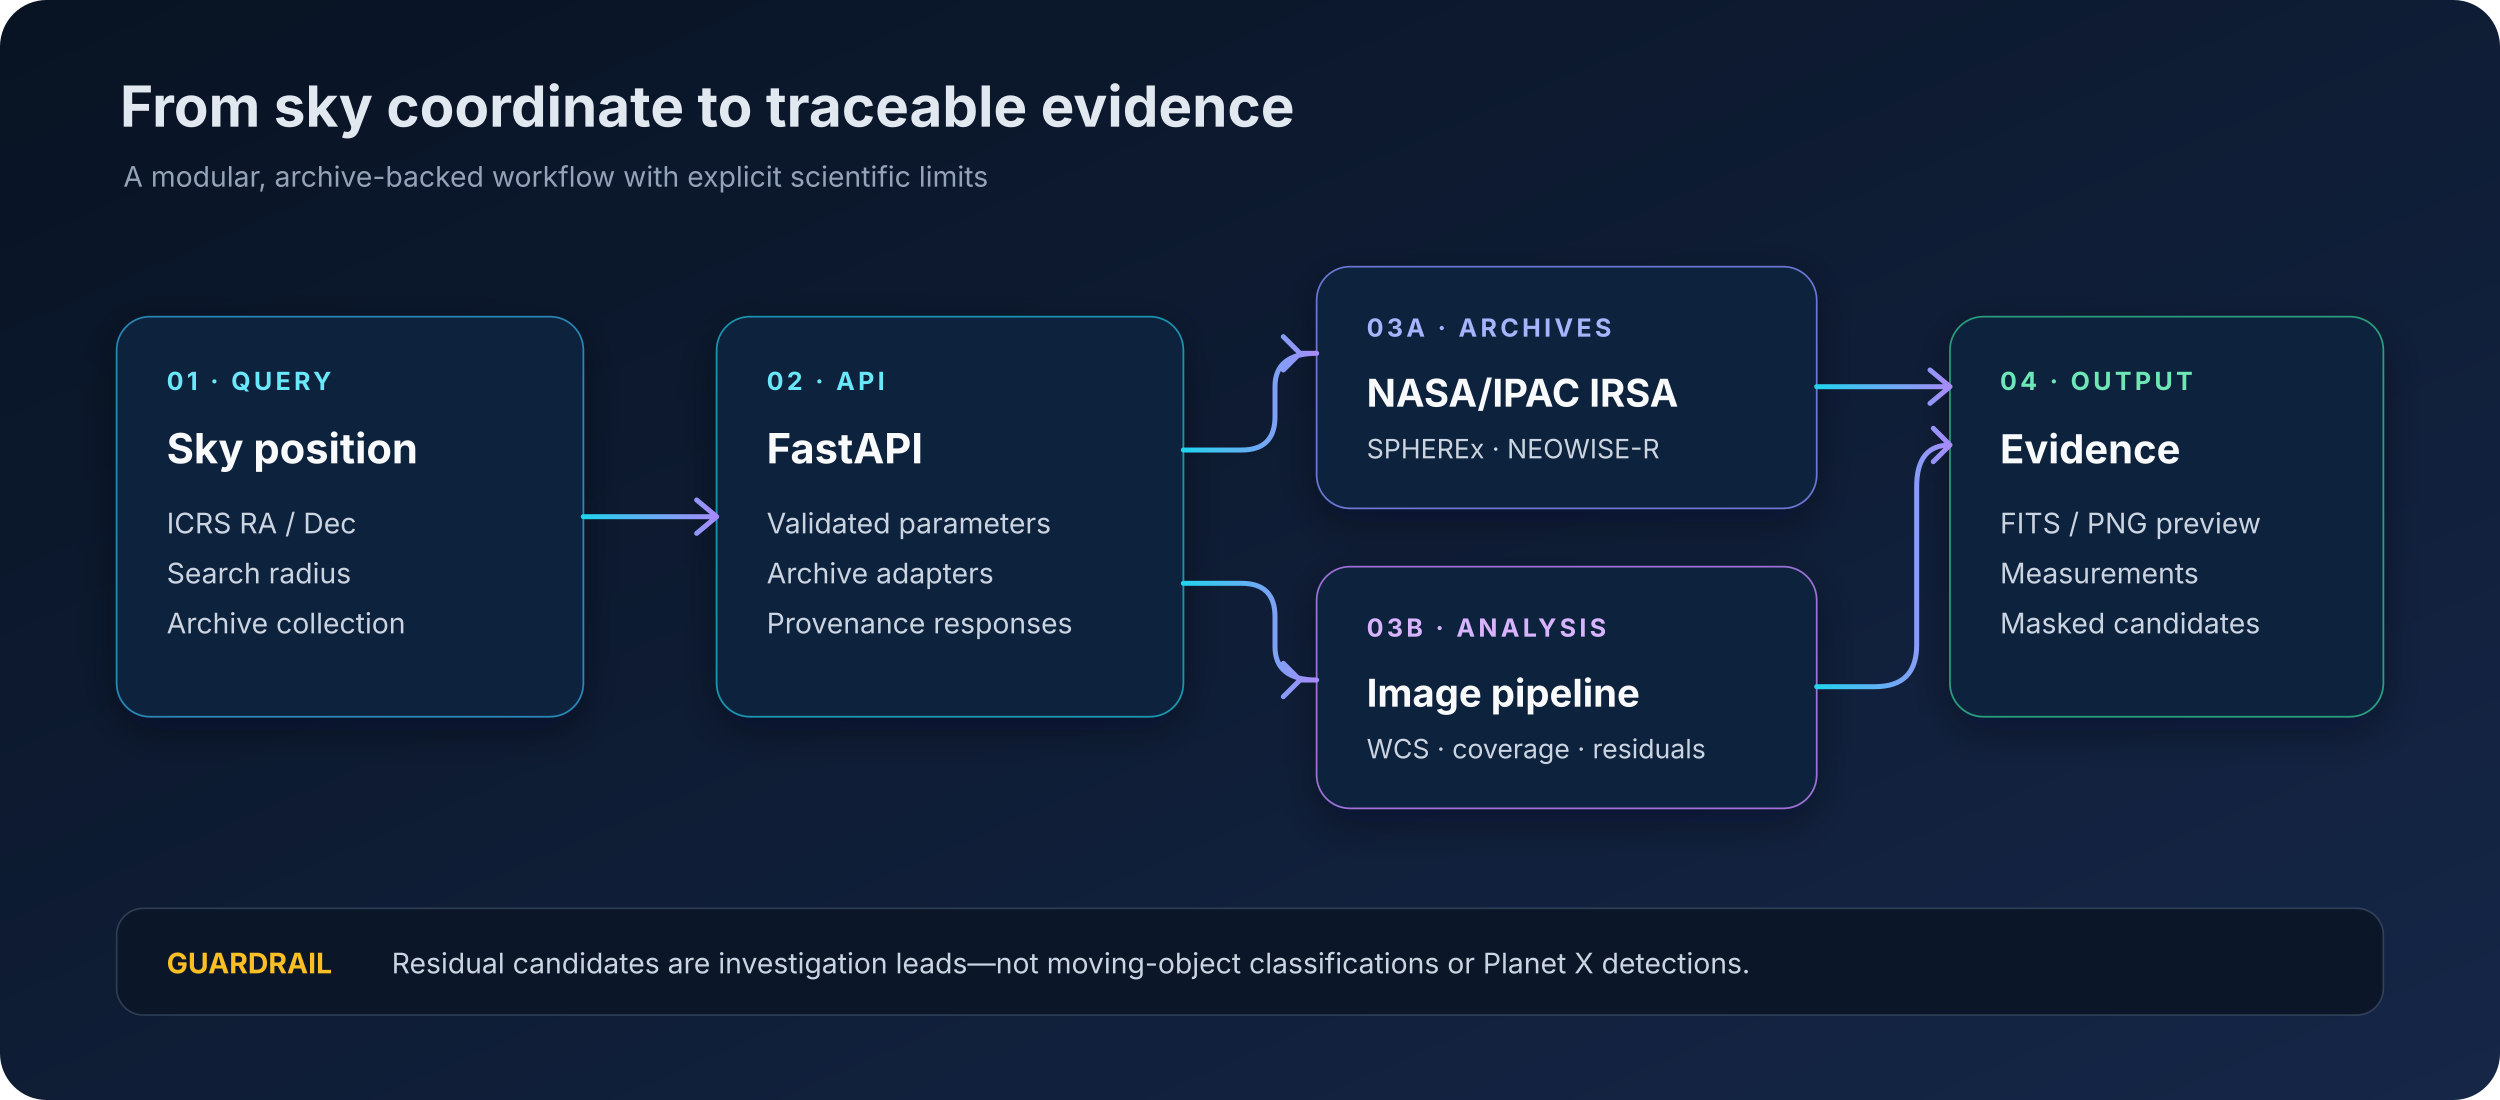
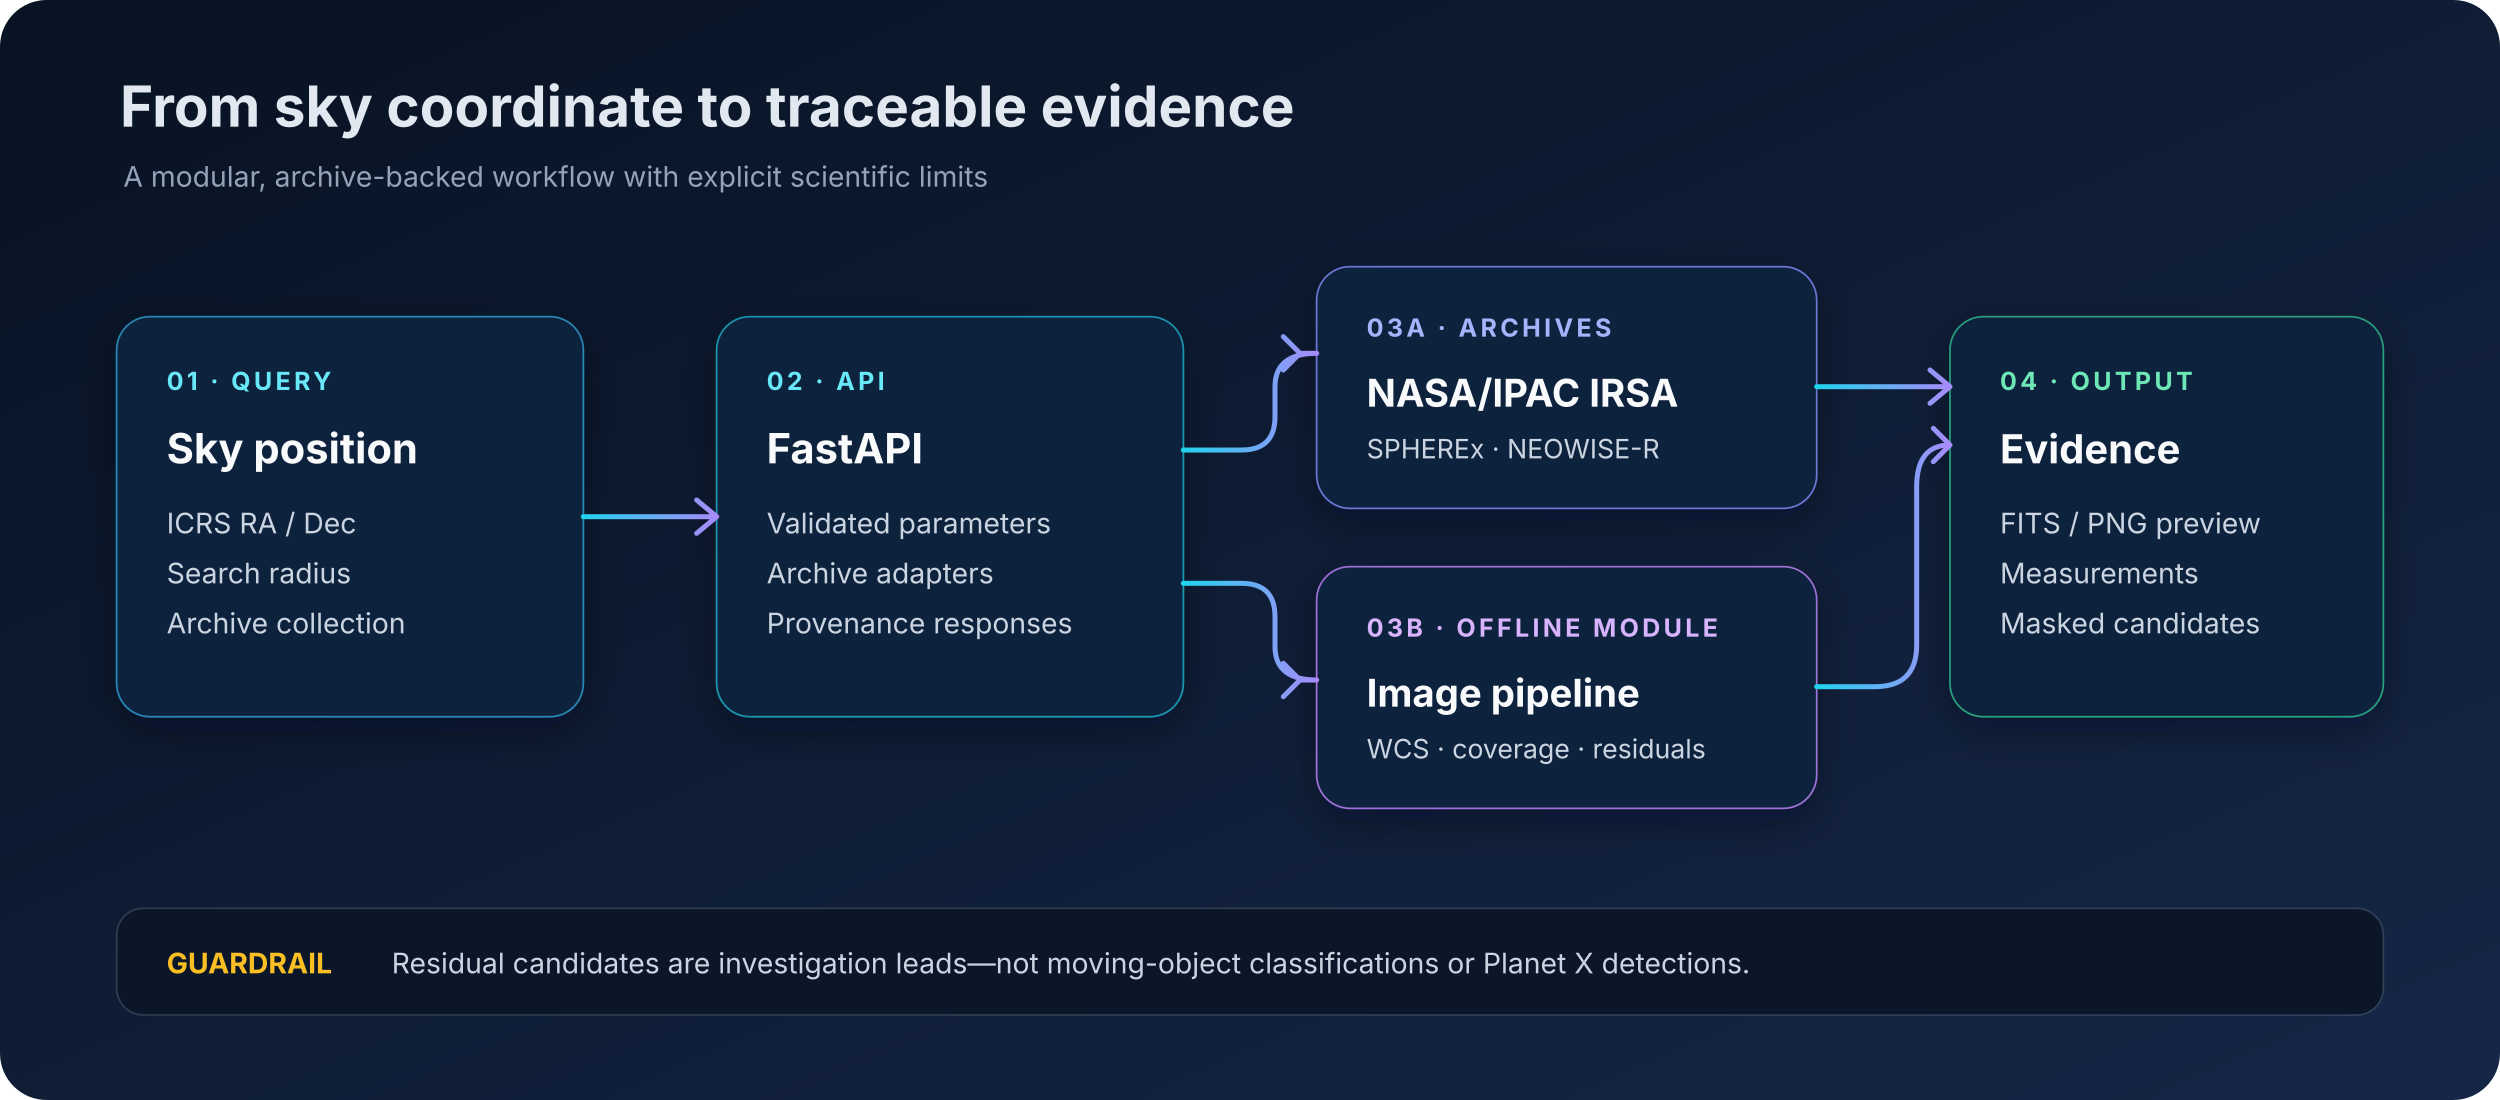
<svg xmlns="http://www.w3.org/2000/svg" width="1500" height="660" viewBox="0 0 1500 660" role="img" aria-labelledby="title desc">
  <defs>
    <linearGradient id="bg" x1="0" y1="0" x2="1" y2="1">
      <stop stop-color="#081323" />
      <stop offset="1" stop-color="#152647" />
    </linearGradient>
    <linearGradient id="line" x1="0" y1="0" x2="1" y2="0">
      <stop stop-color="#22d3ee" />
      <stop offset="1" stop-color="#a78bfa" />
    </linearGradient>
    <filter id="shadow" x="-20%" y="-20%" width="140%" height="140%">
      <feDropShadow dx="0" dy="8" stdDeviation="12" flood-color="#020617" flood-opacity=".4" />
    </filter>
  </defs>
  <rect width="1500" height="660" rx="28" fill="url(#bg)" />
  <text x="72" y="76" fill="#e2e8f0" font-family="Inter,Segoe UI,Arial" font-size="34" font-weight="700">From sky coordinate to traceable evidence</text>
  <text x="74" y="112" fill="#94a3b8" font-family="Inter,Segoe UI,Arial" font-size="17">A modular, archive-backed workflow with explicit scientific limits</text>
  <g filter="url(#shadow)" font-family="Inter,Segoe UI,Arial">
    <rect x="70" y="190" width="280" height="240" rx="20" fill="#10223d" stroke="#38bdf8" stroke-opacity=".65" />
    <text x="100" y="234" fill="#67e8f9" font-size="15" font-weight="700" letter-spacing="2">01 · QUERY</text>
    <text x="100" y="278" fill="#f8fafc" font-size="25" font-weight="700">Sky position</text>
    <text x="100" y="320" fill="#cbd5e1" font-size="17">ICRS RA / Dec</text>
    <text x="100" y="350" fill="#cbd5e1" font-size="17">Search radius</text>
    <text x="100" y="380" fill="#cbd5e1" font-size="17">Archive collection</text>
    <rect x="430" y="190" width="280" height="240" rx="20" fill="#10223d" stroke="#22d3ee" stroke-opacity=".65" />
    <text x="460" y="234" fill="#67e8f9" font-size="15" font-weight="700" letter-spacing="2">02 · API</text>
    <text x="460" y="278" fill="#f8fafc" font-size="25" font-weight="700">FastAPI</text>
    <text x="460" y="320" fill="#cbd5e1" font-size="17">Validated parameters</text>
    <text x="460" y="350" fill="#cbd5e1" font-size="17">Archive adapters</text>
    <text x="460" y="380" fill="#cbd5e1" font-size="17">Provenance responses</text>
    <rect x="790" y="160" width="300" height="145" rx="20" fill="#10223d" stroke="#818cf8" stroke-opacity=".8" />
    <text x="820" y="202" fill="#a5b4fc" font-size="15" font-weight="700" letter-spacing="2">03A · ARCHIVES</text>
    <text x="820" y="244" fill="#f8fafc" font-size="23" font-weight="700">NASA/IPAC IRSA</text>
    <text x="820" y="275" fill="#cbd5e1" font-size="16">SPHEREx · NEOWISE-R</text>
    <rect x="790" y="340" width="300" height="145" rx="20" fill="#10223d" stroke="#c084fc" stroke-opacity=".8" />
-     <text x="820" y="382" fill="#d8b4fe" font-size="15" font-weight="700" letter-spacing="2">03B · ANALYSIS</text>
+     <text x="820" y="382" fill="#d8b4fe" font-size="15" font-weight="700" letter-spacing="2">03B · OFFLINE MODULE</text>
    <text x="820" y="424" fill="#f8fafc" font-size="23" font-weight="700">Image pipeline</text>
    <text x="820" y="455" fill="#cbd5e1" font-size="16">WCS · coverage · residuals</text>
    <rect x="1170" y="190" width="260" height="240" rx="20" fill="#10223d" stroke="#34d399" stroke-opacity=".7" />
    <text x="1200" y="234" fill="#6ee7b7" font-size="15" font-weight="700" letter-spacing="2">04 · OUTPUT</text>
    <text x="1200" y="278" fill="#f8fafc" font-size="24" font-weight="700">Evidence</text>
    <text x="1200" y="320" fill="#cbd5e1" font-size="17">FITS / PNG preview</text>
    <text x="1200" y="350" fill="#cbd5e1" font-size="17">Measurements</text>
    <text x="1200" y="380" fill="#cbd5e1" font-size="17">Masked candidates</text>
  </g>
  <g stroke="url(#line)" stroke-width="3" fill="none" stroke-linecap="round" stroke-linejoin="round">
    <path d="M350 310h80m-12-10 12 10-12 10" />
    <path d="M710 270h35q20 0 20-20v-18q0-20 25-20h-10m-10-10 10 10-10 10" />
    <path d="M710 350h35q20 0 20 20v18q0 20 25 20h-10m-10-10 10 10-10 10" />
    <path d="M1090 232h80m-12-10 12 10-12 10" />
    <path d="M1090 412h35q25 0 25-25v-95q0-25 20-25m-10-10 10 10-10 10" />
  </g>
  <rect x="70" y="545" width="1360" height="64" rx="16" fill="#0b1729" stroke="#64748b" stroke-opacity=".4" />
  <text x="100" y="584" fill="#fbbf24" font-family="Inter,Segoe UI,Arial" font-size="17" font-weight="700">GUARDRAIL</text>
  <text x="235" y="584" fill="#cbd5e1" font-family="Inter,Segoe UI,Arial" font-size="17">Residual candidates are investigation leads—not moving-object classifications or Planet X detections.</text>
</svg>
